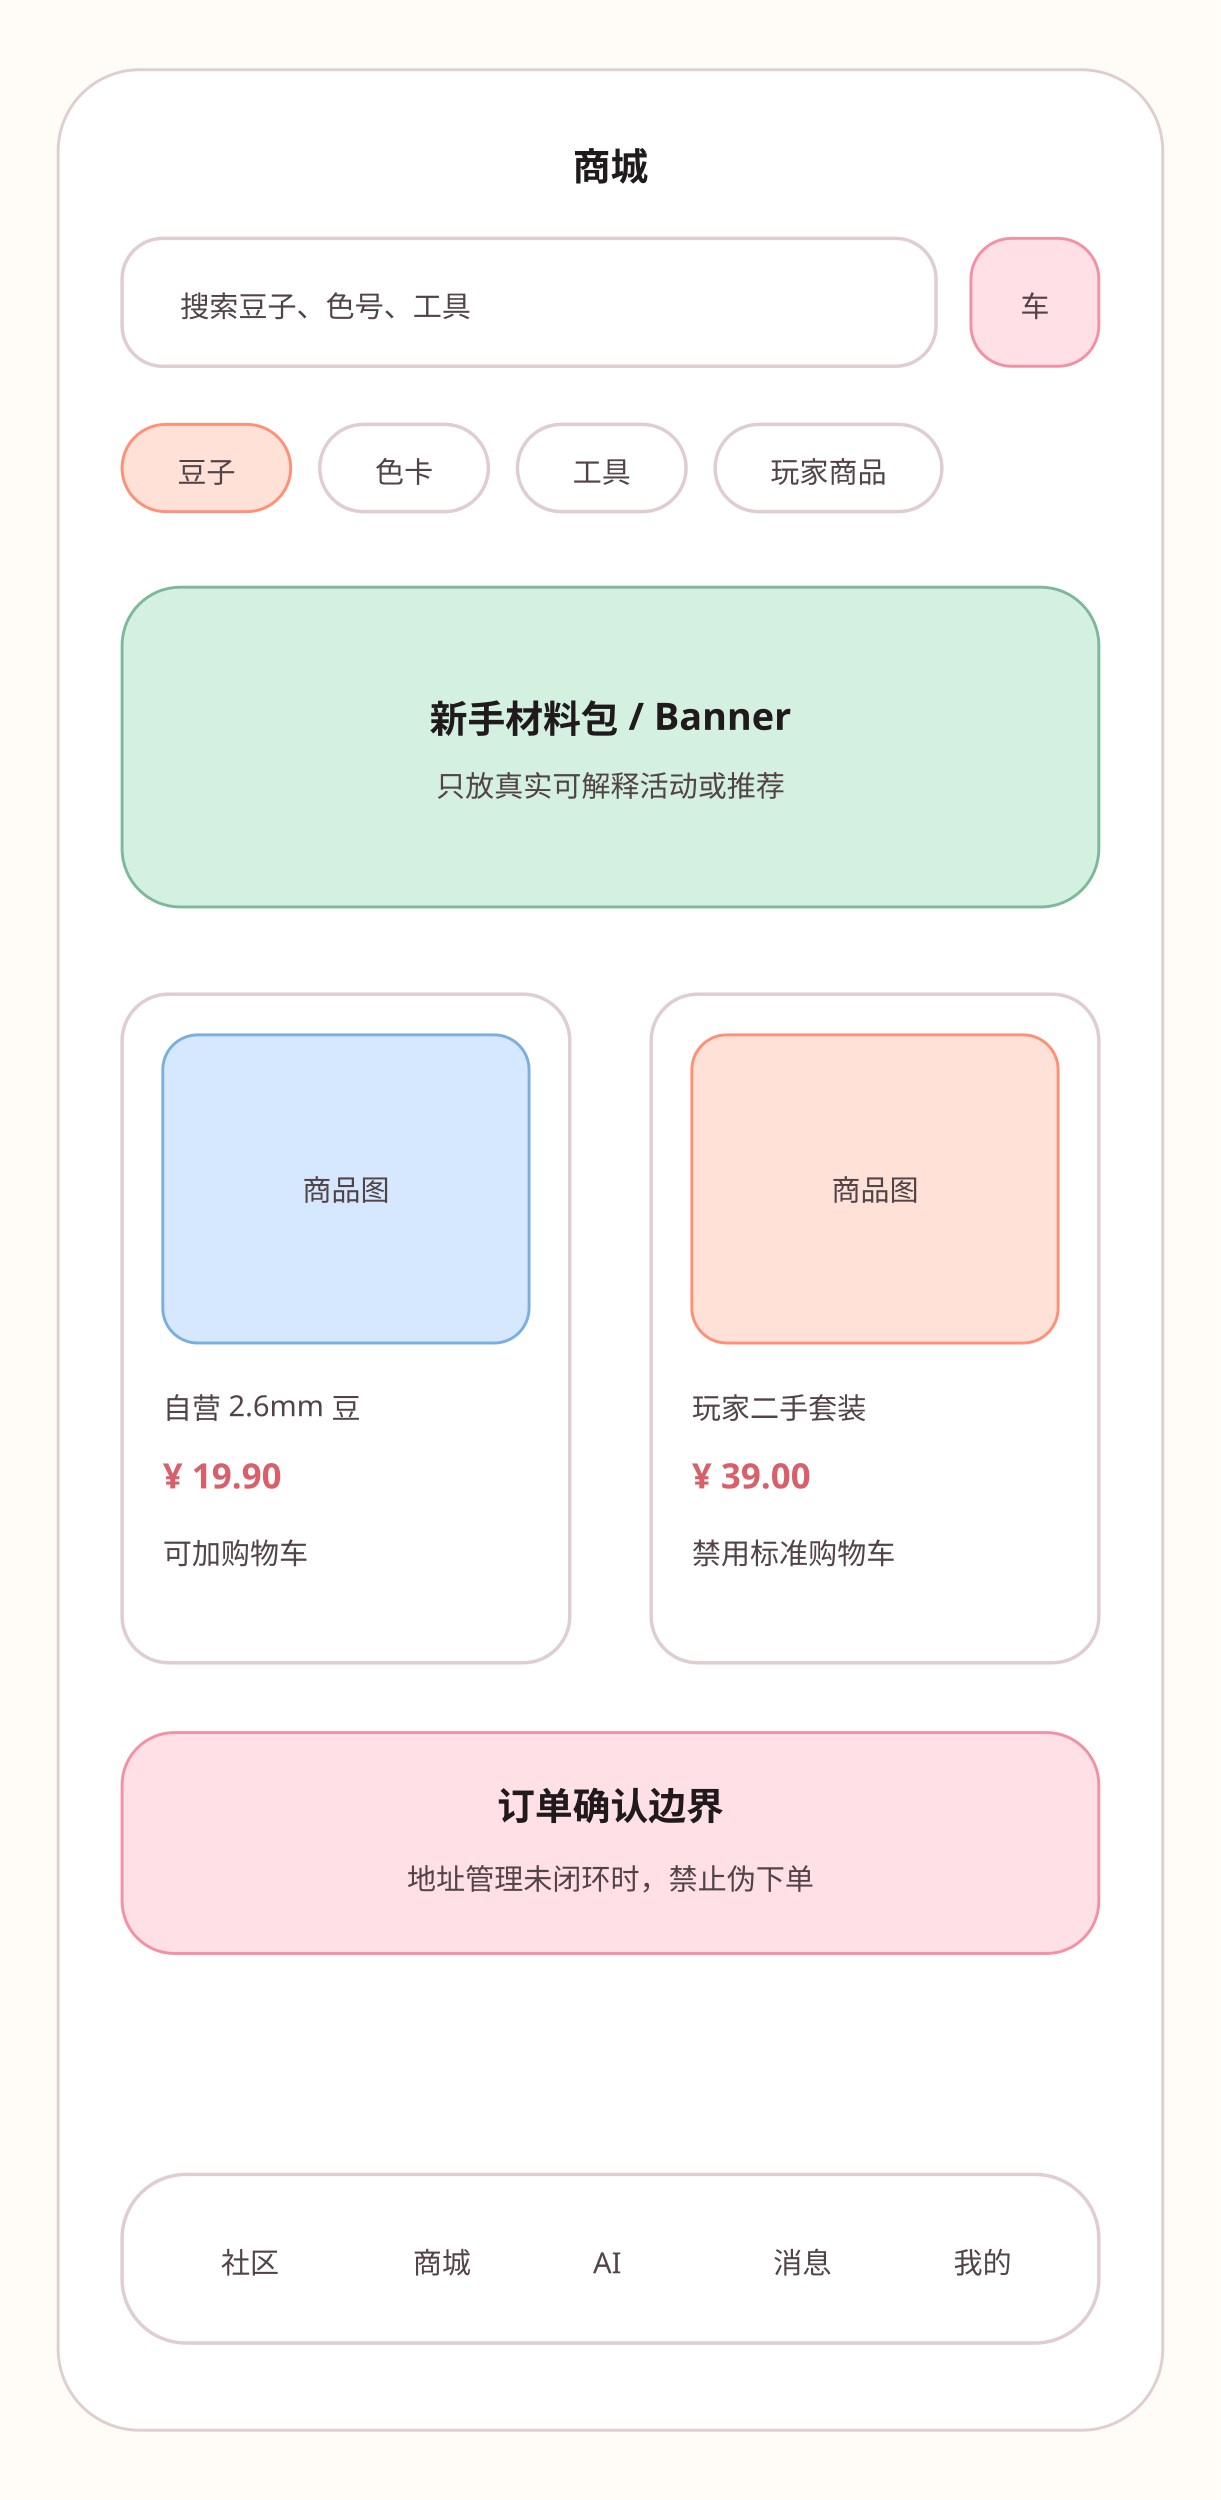
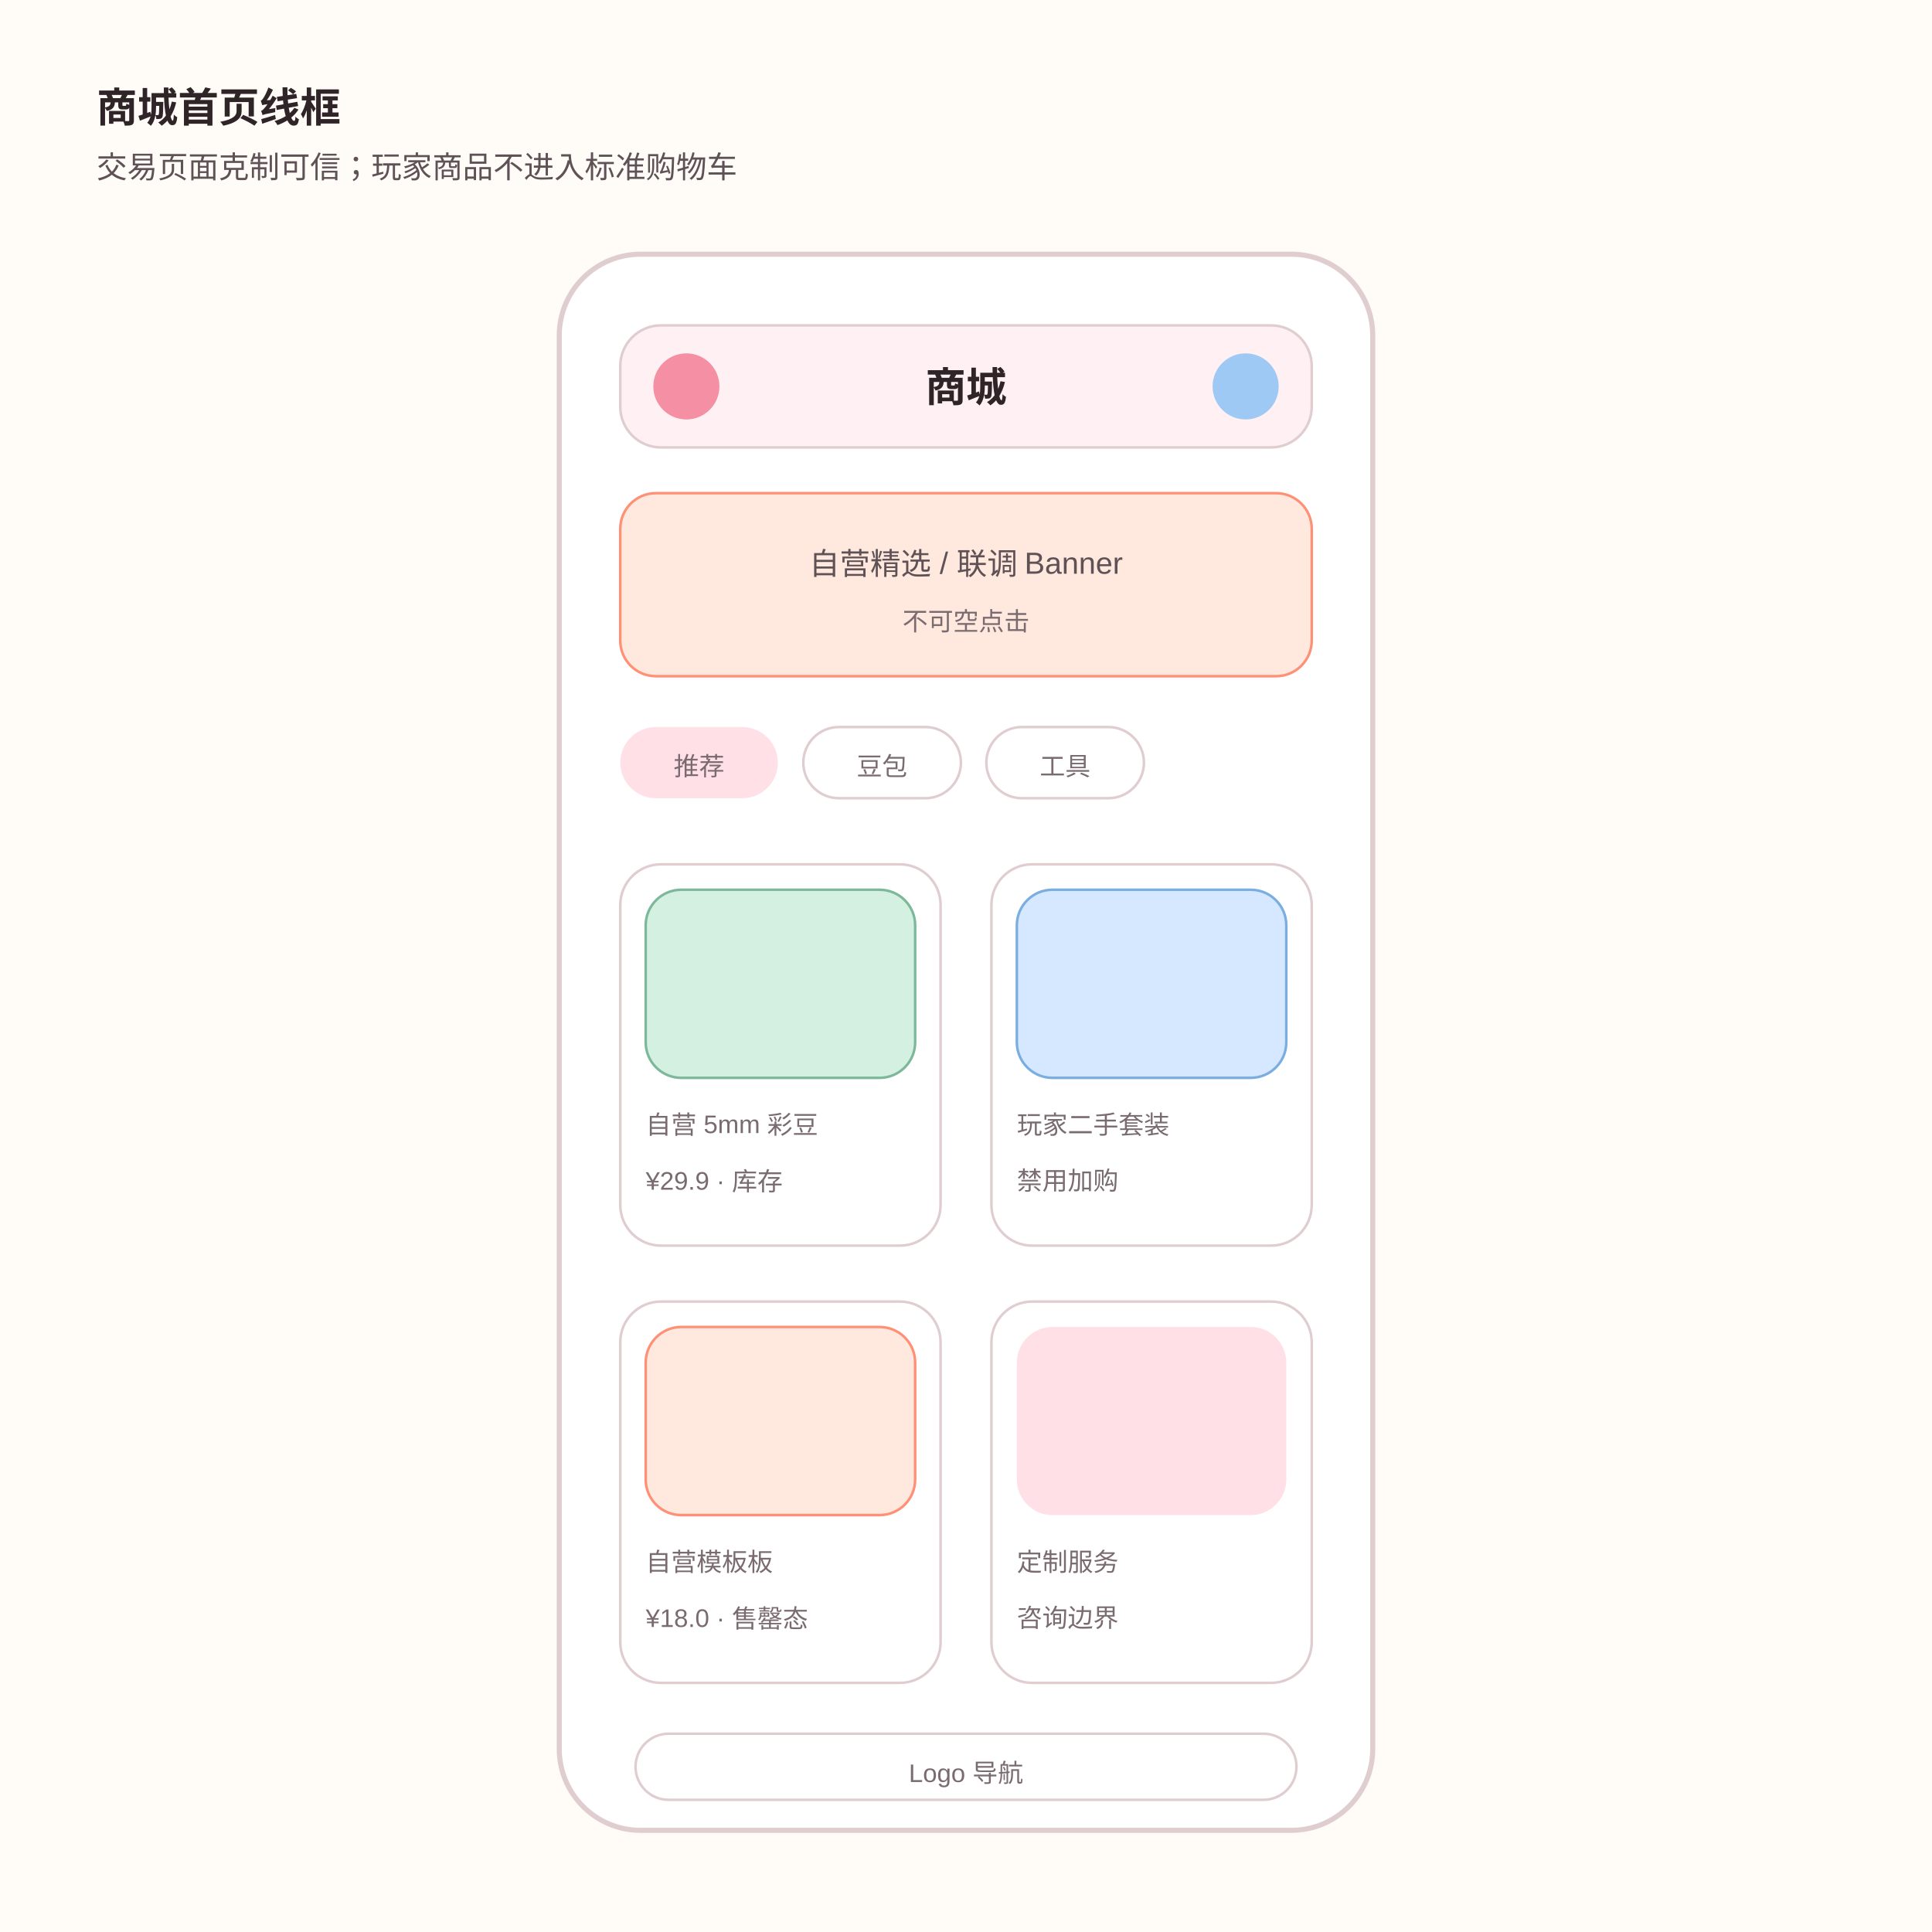
- <svg xmlns="http://www.w3.org/2000/svg" viewBox="0 0 420 860">
-   <style>
-     text{font-family:"Noto Sans SC","PingFang SC",sans-serif}.bg{fill:#FFFBF7}.card{fill:#fff;stroke:#E0CDD0;stroke-width:1.2}.coral{fill:#FFE1D8;stroke:#FF8F75}.petal{fill:#FFE0E6;stroke:#F48FA4}.mint{fill:#D4F0E0;stroke:#7DB89A}.sky{fill:#D6E8FF;stroke:#7AADE0}.label{fill:#201A1C;font-size:13px;font-weight:800}.small{fill:#524347;font-size:10px}.price{fill:#D95F6A;font-size:12px;font-weight:800}
-   </style>
-   <rect width="420" height="860" class="bg" />
-   <rect x="20" y="24" width="380" height="812" rx="28" fill="#fff" stroke="#E0CDD0" />
-   <text x="210" y="62" text-anchor="middle" class="label">商城</text>
-   <rect x="42" y="82" width="280" height="44" rx="14" class="card" />
-   <text x="62" y="109" class="small">搜索豆子、色号、工具</text>
-   <rect x="334" y="82" width="44" height="44" rx="14" class="petal" />
-   <text x="356" y="109" text-anchor="middle" class="small">车</text>
-   <rect x="42" y="146" width="58" height="30" rx="15" class="coral" />
-   <text x="71" y="166" text-anchor="middle" class="small">豆子</text>
-   <rect x="110" y="146" width="58" height="30" rx="15" class="card" />
-   <text x="139" y="166" text-anchor="middle" class="small">色卡</text>
-   <rect x="178" y="146" width="58" height="30" rx="15" class="card" />
-   <text x="207" y="166" text-anchor="middle" class="small">工具</text>
-   <rect x="246" y="146" width="78" height="30" rx="15" class="card" />
-   <text x="285" y="166" text-anchor="middle" class="small">玩家商品</text>
-   <rect x="42" y="202" width="336" height="110" rx="20" class="mint" />
-   <text x="210" y="252" text-anchor="middle" class="label">新手材料包 / Banner</text>
-   <text x="210" y="274" text-anchor="middle" class="small">只放真实可解释活动或推荐</text>
-   <rect x="42" y="342" width="154" height="230" rx="16" class="card" />
-   <rect x="56" y="356" width="126" height="106" rx="12" class="sky" />
-   <text x="119" y="413" text-anchor="middle" class="small">商品图</text>
-   <text x="56" y="488" class="small">自营 2.6mm 豆</text>
-   <text x="56" y="512" class="price">¥ 19.90</text>
-   <text x="56" y="538" class="small">可加购物车</text>
-   <rect x="224" y="342" width="154" height="230" rx="16" class="card" />
-   <rect x="238" y="356" width="126" height="106" rx="12" class="coral" />
-   <text x="301" y="413" text-anchor="middle" class="small">商品图</text>
-   <text x="238" y="488" class="small">玩家二手套装</text>
-   <text x="238" y="512" class="price">¥ 39.00</text>
-   <text x="238" y="538" class="small">禁用标准购物车</text>
-   <rect x="42" y="596" width="336" height="76" rx="18" class="petal" />
-   <text x="210" y="626" text-anchor="middle" class="label">订单确认边界</text>
-   <text x="210" y="650" text-anchor="middle" class="small">地址管理未闭环时，禁止伪下单</text>
-   <rect x="42" y="748" width="336" height="58" rx="22" class="card" />
-   <text x="76" y="782" class="small">社区</text>
-   <text x="142" y="782" class="small">商城</text>
-   <text x="204" y="782" class="small">AI</text>
-   <text x="266" y="782" class="small">消息</text>
-   <text x="328" y="782" class="small">我的</text>
+ <svg xmlns="http://www.w3.org/2000/svg" viewBox="0 0 760 760">
+   <defs>
+     <style>
+       text{font-family:'Noto Sans SC','Microsoft YaHei',Arial,sans-serif}.bg{fill:#FFFBF7}.phone{fill:#fff;stroke:#E0CDD0;stroke-width:2;rx:32}.bar{fill:#FFF0F3;stroke:#E0CDD0;rx:16}.petal{fill:#F48FA4}.mint{fill:#D4F0E0;stroke:#7DB89A;rx:14}.sky{fill:#D6E8FF;stroke:#7AADE0;rx:14}.coral{fill:#FFE8DD;stroke:#FF8F75;rx:14}.card{fill:#fff;stroke:#E0CDD0;rx:16}.label{fill:#2F2528;font-size:16px;font-weight:800}.small{fill:#5F5257;font-size:12px}.tiny{fill:#7A6B70;font-size:10px}
+     </style>
+   </defs>
+   <rect width="760" height="760" class="bg" />
+   <text x="38" y="48" class="label">商城首页线框</text>
+   <text x="38" y="70" class="small">交易页面克制可信；玩家商品不进入标准购物车</text>
+   <rect x="220" y="100" width="320" height="620" class="phone" />
+   <rect x="244" y="128" width="272" height="48" class="bar" />
+   <circle cx="270" cy="152" r="13" class="petal" />
+   <text x="380" y="158" text-anchor="middle" class="label">商城</text>
+   <circle cx="490" cy="152" r="13" fill="#9EC9F5" />
+   <rect x="244" y="194" width="272" height="72" class="coral" />
+   <text x="380" y="226" text-anchor="middle" class="small">自营精选 / 联调 Banner</text>
+   <text x="380" y="248" text-anchor="middle" class="tiny">不可空点击</text>
+   <rect x="244" y="286" width="62" height="28" rx="14" fill="#FFE0E6" />
+   <text x="275" y="305" text-anchor="middle" class="tiny">推荐</text>
+   <rect x="316" y="286" width="62" height="28" rx="14" fill="#fff" stroke="#E0CDD0" />
+   <text x="347" y="305" text-anchor="middle" class="tiny">豆包</text>
+   <rect x="388" y="286" width="62" height="28" rx="14" fill="#fff" stroke="#E0CDD0" />
+   <text x="419" y="305" text-anchor="middle" class="tiny">工具</text>
+   <rect x="244" y="340" width="126" height="150" class="card" />
+   <rect x="254" y="350" width="106" height="74" class="mint" />
+   <text x="254" y="446" class="tiny">自营 5mm 彩豆</text>
+   <text x="254" y="468" class="tiny">¥29.9 · 库存</text>
+   <rect x="390" y="340" width="126" height="150" class="card" />
+   <rect x="400" y="350" width="106" height="74" class="sky" />
+   <text x="400" y="446" class="tiny">玩家二手套装</text>
+   <text x="400" y="468" class="tiny">禁用加购</text>
+   <rect x="244" y="512" width="126" height="150" class="card" />
+   <rect x="254" y="522" width="106" height="74" class="coral" />
+   <text x="254" y="618" class="tiny">自营模板板</text>
+   <text x="254" y="640" class="tiny">¥18.0 · 售罄态</text>
+   <rect x="390" y="512" width="126" height="150" class="card" />
+   <rect x="400" y="522" width="106" height="74" fill="#FFE0E6" rx="14" />
+   <text x="400" y="618" class="tiny">定制服务</text>
+   <text x="400" y="640" class="tiny">咨询边界</text>
+   <rect x="250" y="682" width="260" height="26" rx="13" fill="#FFFFFF" stroke="#E0CDD0" />
+   <text x="380" y="701" text-anchor="middle" class="tiny">Logo 导航</text>
</svg>
